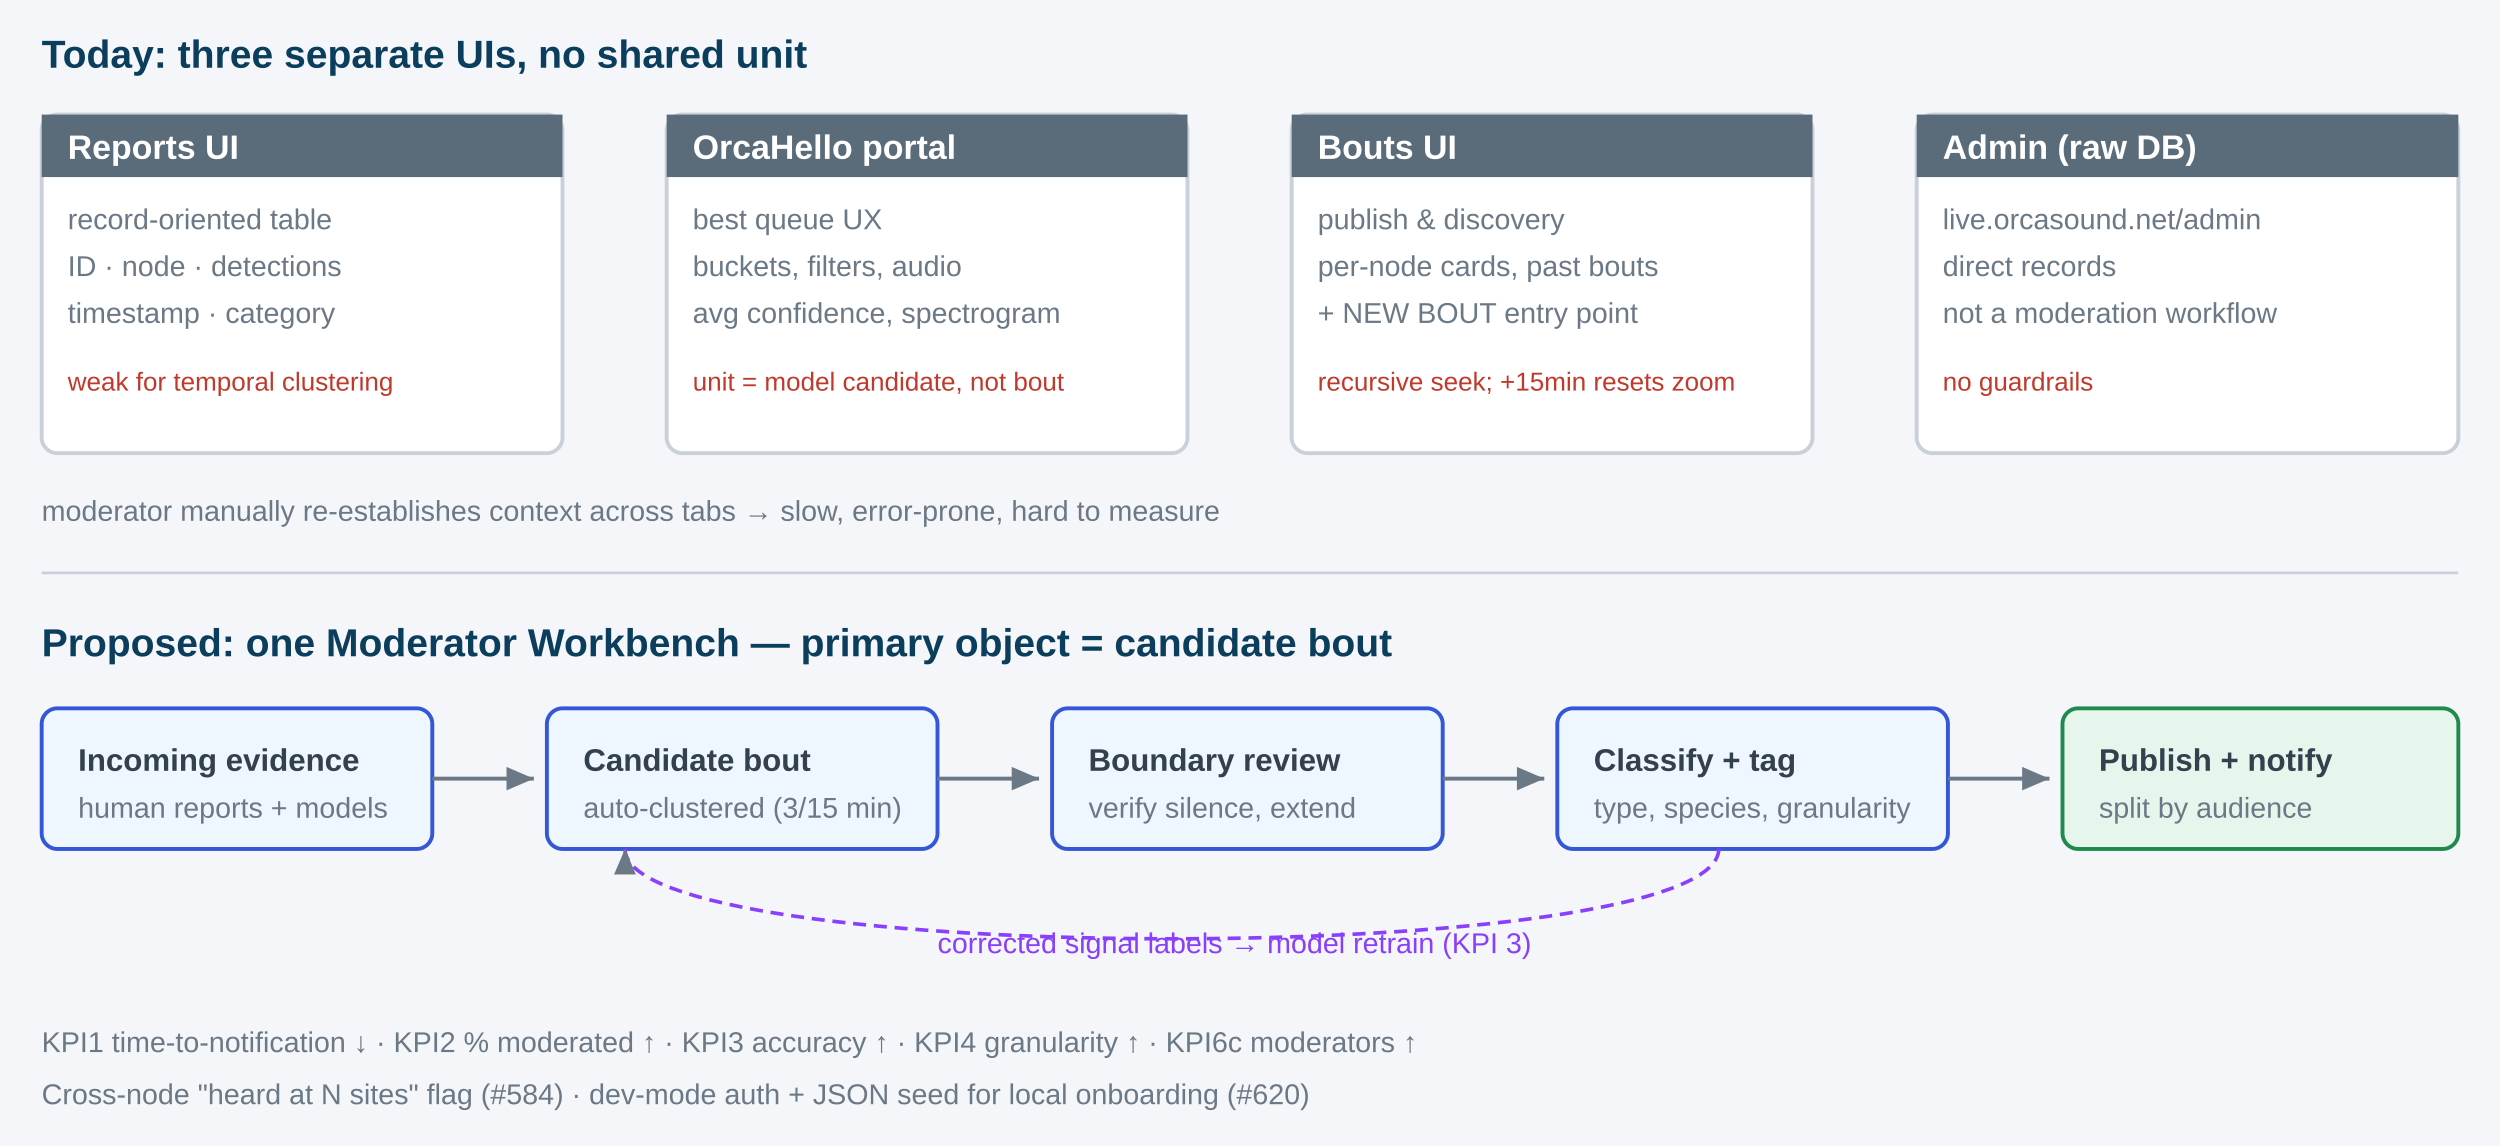
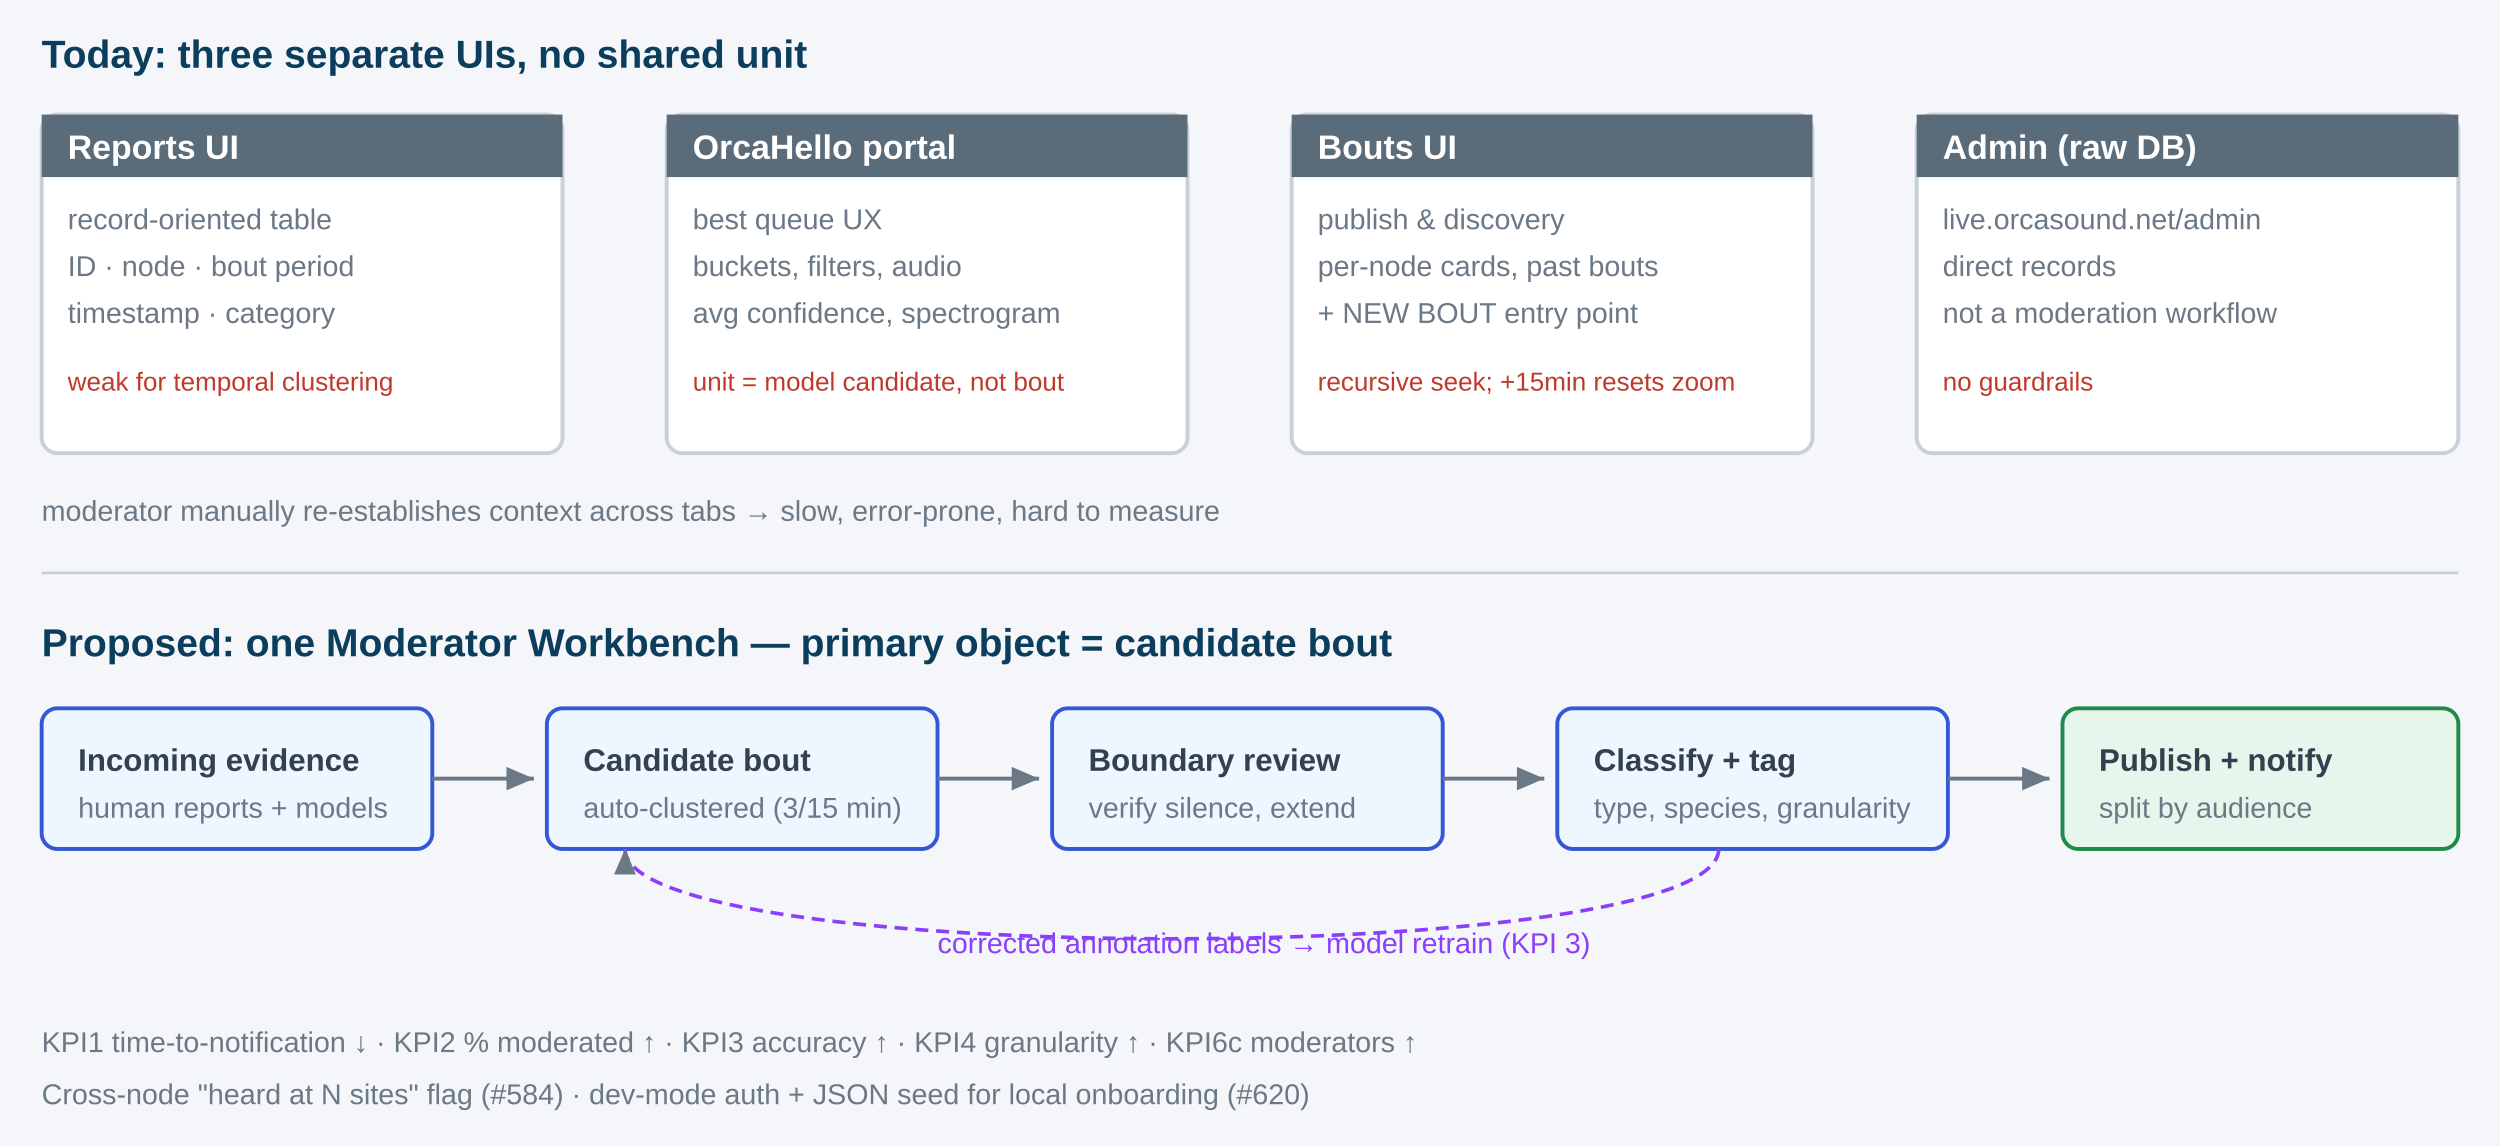
<svg xmlns="http://www.w3.org/2000/svg" width="960" height="440" viewBox="0 0 960 440" font-family="Segoe UI, Arial, sans-serif">
  <defs>
    <style>
      .t{fill:#33404d;font-size:12px;}
      .m{fill:#6b7885;font-size:11px;}
      .h{fill:#ffffff;font-size:13px;font-weight:600;}
      .card{fill:#ffffff;stroke:#c8d0da;stroke-width:1.5;rx:6;}
      .pain{fill:#c0392b;font-size:10px;}
    </style>
    <marker id="arrow" markerWidth="10" markerHeight="10" refX="7" refY="3" orient="auto">
      <path d="M0,0 L7,3 L0,6 Z" fill="#6b7885" />
    </marker>
  </defs>
  <rect x="0" y="0" width="960" height="440" fill="#f4f6f9" />
  <text x="16" y="26" fill="#0b3d5c" font-size="15" font-weight="700">Today: three separate UIs, no shared unit</text>
  <rect x="16" y="44" width="200" height="130" class="card" />
  <rect x="16" y="44" width="200" height="24" fill="#5a6b7a" />
  <text x="26" y="61" class="h">Reports UI</text>
  <text x="26" y="88" class="m">record-oriented table</text>
-   <text x="26" y="106" class="m">ID · node · detections</text>
+   <text x="26" y="106" class="m">ID · node · bout period</text>
  <text x="26" y="124" class="m">timestamp · category</text>
  <text x="26" y="150" class="pain">weak for temporal clustering</text>
  <rect x="256" y="44" width="200" height="130" class="card" />
  <rect x="256" y="44" width="200" height="24" fill="#5a6b7a" />
  <text x="266" y="61" class="h">OrcaHello portal</text>
  <text x="266" y="88" class="m">best queue UX</text>
  <text x="266" y="106" class="m">buckets, filters, audio</text>
  <text x="266" y="124" class="m">avg confidence, spectrogram</text>
  <text x="266" y="150" class="pain">unit = model candidate, not bout</text>
  <rect x="496" y="44" width="200" height="130" class="card" />
  <rect x="496" y="44" width="200" height="24" fill="#5a6b7a" />
  <text x="506" y="61" class="h">Bouts UI</text>
  <text x="506" y="88" class="m">publish &amp; discovery</text>
  <text x="506" y="106" class="m">per-node cards, past bouts</text>
  <text x="506" y="124" class="m">+ NEW BOUT entry point</text>
  <text x="506" y="150" class="pain">recursive seek; +15min resets zoom</text>
  <rect x="736" y="44" width="208" height="130" class="card" />
  <rect x="736" y="44" width="208" height="24" fill="#5a6b7a" />
  <text x="746" y="61" class="h">Admin (raw DB)</text>
  <text x="746" y="88" class="m">live.orcasound.net/admin</text>
  <text x="746" y="106" class="m">direct records</text>
  <text x="746" y="124" class="m">not a moderation workflow</text>
  <text x="746" y="150" class="pain">no guardrails</text>
  <text x="16" y="200" class="m">moderator manually re-establishes context across tabs → slow, error-prone, hard to measure</text>
  <line x1="16" y1="220" x2="944" y2="220" stroke="#c8d0da" stroke-width="1" />
  <text x="16" y="252" fill="#0b3d5c" font-size="15" font-weight="700">Proposed: one Moderator Workbench — primary object = candidate bout</text>
  <g>
    <rect x="16" y="272" width="150" height="54" fill="#eef6ff" stroke="#3457d5" stroke-width="1.5" rx="6" />
    <text x="30" y="296" class="t" font-weight="600">Incoming evidence</text>
    <text x="30" y="314" class="m">human reports + models</text>
    <line x1="166" y1="299" x2="205" y2="299" stroke="#6b7885" stroke-width="1.5" marker-end="url(#arrow)" />
    <rect x="210" y="272" width="150" height="54" fill="#eef6ff" stroke="#3457d5" stroke-width="1.5" rx="6" />
    <text x="224" y="296" class="t" font-weight="600">Candidate bout</text>
    <text x="224" y="314" class="m">auto-clustered (3/15 min)</text>
    <line x1="360" y1="299" x2="399" y2="299" stroke="#6b7885" stroke-width="1.5" marker-end="url(#arrow)" />
    <rect x="404" y="272" width="150" height="54" fill="#eef6ff" stroke="#3457d5" stroke-width="1.5" rx="6" />
    <text x="418" y="296" class="t" font-weight="600">Boundary review</text>
    <text x="418" y="314" class="m">verify silence, extend</text>
    <line x1="554" y1="299" x2="593" y2="299" stroke="#6b7885" stroke-width="1.5" marker-end="url(#arrow)" />
    <rect x="598" y="272" width="150" height="54" fill="#eef6ff" stroke="#3457d5" stroke-width="1.5" rx="6" />
    <text x="612" y="296" class="t" font-weight="600">Classify + tag</text>
    <text x="612" y="314" class="m">type, species, granularity</text>
    <line x1="748" y1="299" x2="787" y2="299" stroke="#6b7885" stroke-width="1.5" marker-end="url(#arrow)" />
    <rect x="792" y="272" width="152" height="54" fill="#e6f6ec" stroke="#1f8a4c" stroke-width="1.5" rx="6" />
    <text x="806" y="296" class="t" font-weight="600">Publish + notify</text>
    <text x="806" y="314" class="m">split by audience</text>
  </g>
  <path d="M660,326 C660,372 240,372 240,326" fill="none" stroke="#8a3ffc" stroke-width="1.4" stroke-dasharray="5 3" marker-end="url(#arrow)" />
-   <text x="360" y="366" fill="#8a3ffc" font-size="11">corrected signal labels → model retrain (KPI 3)</text>
+   <text x="360" y="366" fill="#8a3ffc" font-size="11">corrected annotation labels → model retrain (KPI 3)</text>
  <text x="16" y="404" class="m">KPI1 time-to-notification ↓ · KPI2 % moderated ↑ · KPI3 accuracy ↑ · KPI4 granularity ↑ · KPI6c moderators ↑</text>
  <text x="16" y="424" class="m">Cross-node "heard at N sites" flag (#584) · dev-mode auth + JSON seed for local onboarding (#620)</text>
</svg>
